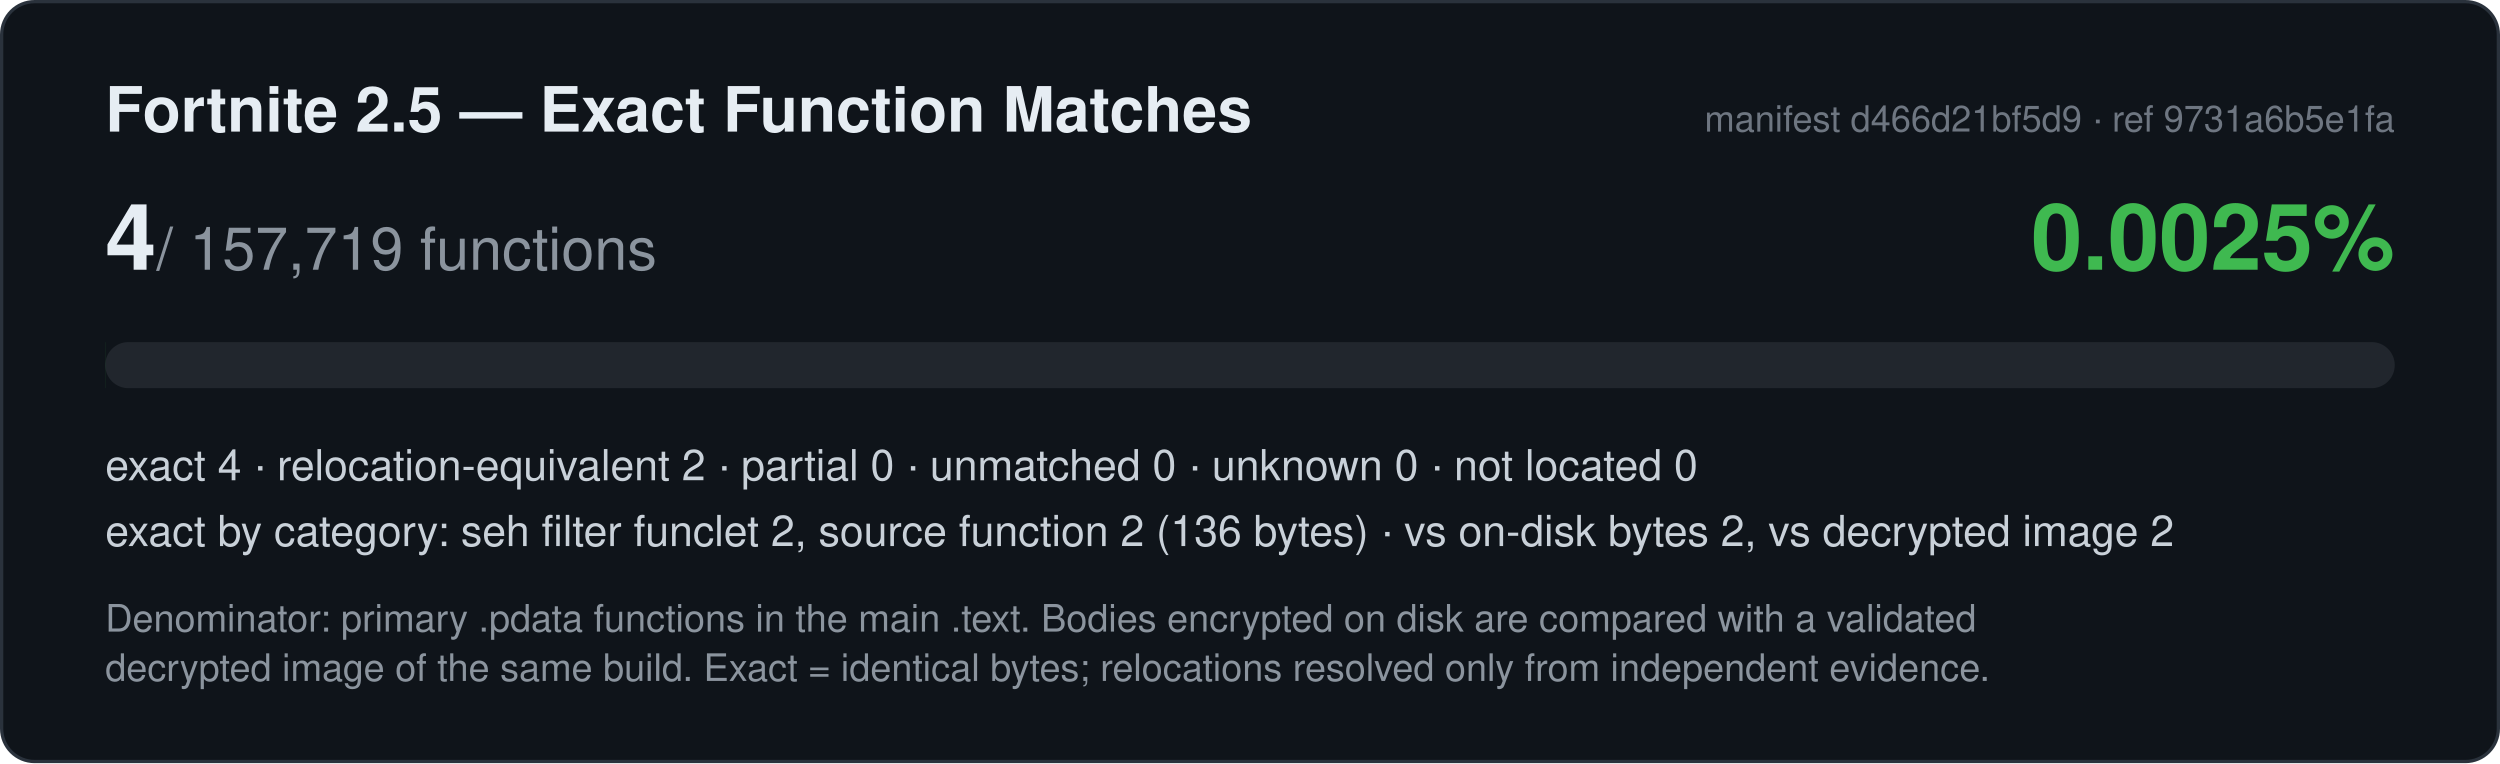
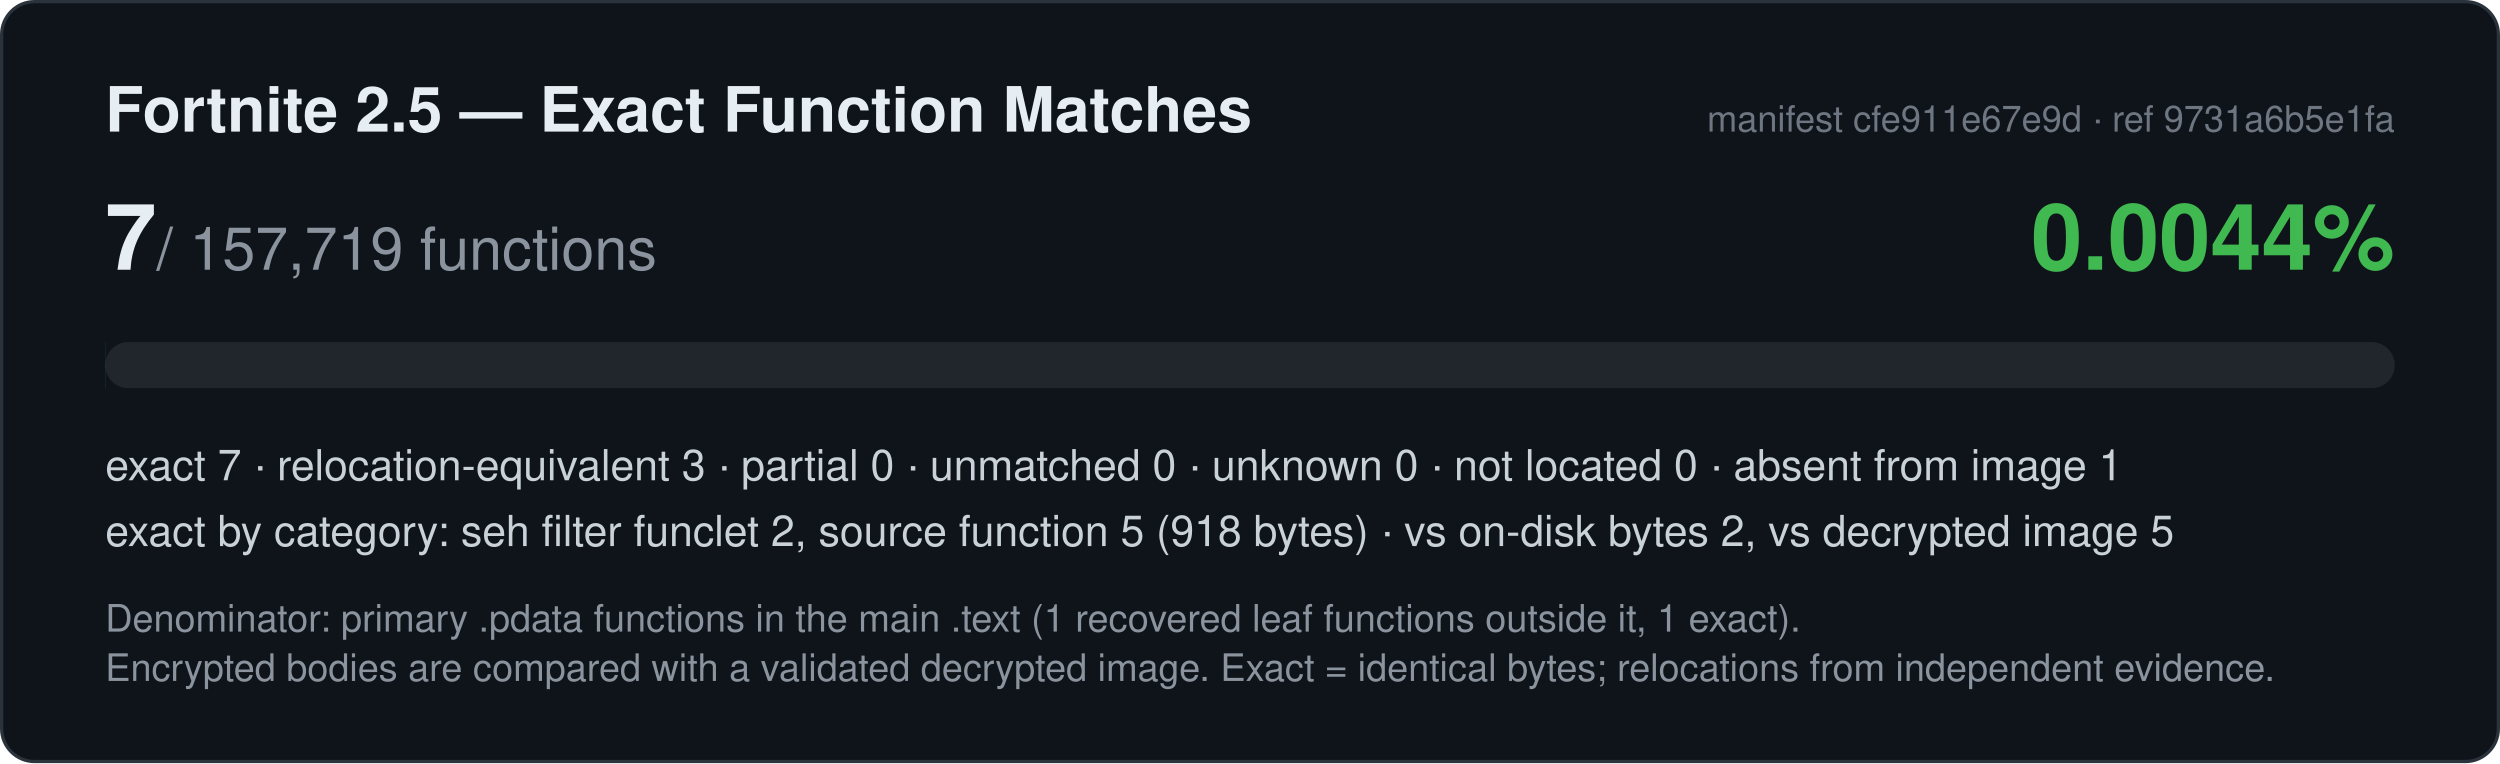
<svg xmlns="http://www.w3.org/2000/svg" width="760" height="232" viewBox="0 0 760 232" role="img" aria-labelledby="t d">
  <rect x="0.5" y="0.5" width="759" height="231" rx="10" fill="#0f141a" stroke="#2a323c" />
  <text x="32" y="40" font-family="Segoe UI, -apple-system, Helvetica, Arial, sans-serif" font-size="19" font-weight="600" fill="#e6edf3">Fortnite 2.5 — Exact Function Matches</text>
-   <text x="32" y="82" font-family="Segoe UI, -apple-system, Helvetica, Arial, sans-serif" font-size="28" font-weight="700" fill="#e6edf3">4<tspan font-size="18" font-weight="400" fill="#8b949e"> / 157,719 functions</tspan>
+   <text x="32" y="82" font-family="Segoe UI, -apple-system, Helvetica, Arial, sans-serif" font-size="28" font-weight="700" fill="#e6edf3">7<tspan font-size="18" font-weight="400" fill="#8b949e"> / 157,719 functions</tspan>
  </text>
-   <text x="728" y="82" text-anchor="end" font-family="Segoe UI, -apple-system, Helvetica, Arial, sans-serif" font-size="28" font-weight="700" fill="#3fb950">0.0025%</text>
+   <text x="728" y="82" text-anchor="end" font-family="Segoe UI, -apple-system, Helvetica, Arial, sans-serif" font-size="28" font-weight="700" fill="#3fb950">0.0044%</text>
  <rect x="32" y="104" width="696" height="14" rx="7" fill="#21262d" />
-   <rect x="32" y="104" width="0.018" height="14" rx="0.009" fill="#3fb950" />
-   <text x="32" y="146" font-family="Segoe UI, -apple-system, Helvetica, Arial, sans-serif" font-size="13" fill="#c9d1d9">exact 4 · relocation-equivalent 2 · partial 0 · unmatched 0 · unknown 0 · not located 0</text>
-   <text x="32" y="166" font-family="Segoe UI, -apple-system, Helvetica, Arial, sans-serif" font-size="13" fill="#c9d1d9">exact by category: seh filter funclet 2, source function 2 (136 bytes) · vs on-disk bytes 2, vs decrypted image 2</text>
-   <text x="32" y="192" font-family="Segoe UI, -apple-system, Helvetica, Arial, sans-serif" font-size="11.5" fill="#8b949e">Denominator: primary .pdata functions in the main .text. Bodies encrypted on disk are compared with a validated</text>
-   <text x="32" y="207" font-family="Segoe UI, -apple-system, Helvetica, Arial, sans-serif" font-size="11.5" fill="#8b949e">decrypted image of the same build. Exact = identical bytes; relocations resolved only from independent evidence.</text>
-   <text x="728" y="40" text-anchor="end" font-family="Segoe UI, -apple-system, Helvetica, Arial, sans-serif" font-size="11" fill="#6e7681">manifest d466d21bf5d9 · ref 9731a6b5e1fa</text>
+   <rect x="32" y="104" width="0.031" height="14" rx="0.015" fill="#3fb950" />
+   <text x="32" y="146" font-family="Segoe UI, -apple-system, Helvetica, Arial, sans-serif" font-size="13" fill="#c9d1d9">exact 7 · relocation-equivalent 3 · partial 0 · unmatched 0 · unknown 0 · not located 0 · absent from image 1</text>
+   <text x="32" y="166" font-family="Segoe UI, -apple-system, Helvetica, Arial, sans-serif" font-size="13" fill="#c9d1d9">exact by category: seh filter funclet 2, source function 5 (918 bytes) · vs on-disk bytes 2, vs decrypted image 5</text>
+   <text x="32" y="192" font-family="Segoe UI, -apple-system, Helvetica, Arial, sans-serif" font-size="11.5" fill="#8b949e">Denominator: primary .pdata functions in the main .text (1 recovered leaf functions outside it, 1 exact).</text>
+   <text x="32" y="207" font-family="Segoe UI, -apple-system, Helvetica, Arial, sans-serif" font-size="11.5" fill="#8b949e">Encrypted bodies are compared with a validated decrypted image. Exact = identical bytes; relocations from independent evidence.</text>
+   <text x="728" y="40" text-anchor="end" font-family="Segoe UI, -apple-system, Helvetica, Arial, sans-serif" font-size="11" fill="#6e7681">manifest cfe911e67e9d · ref 9731a6b5e1fa</text>
</svg>
